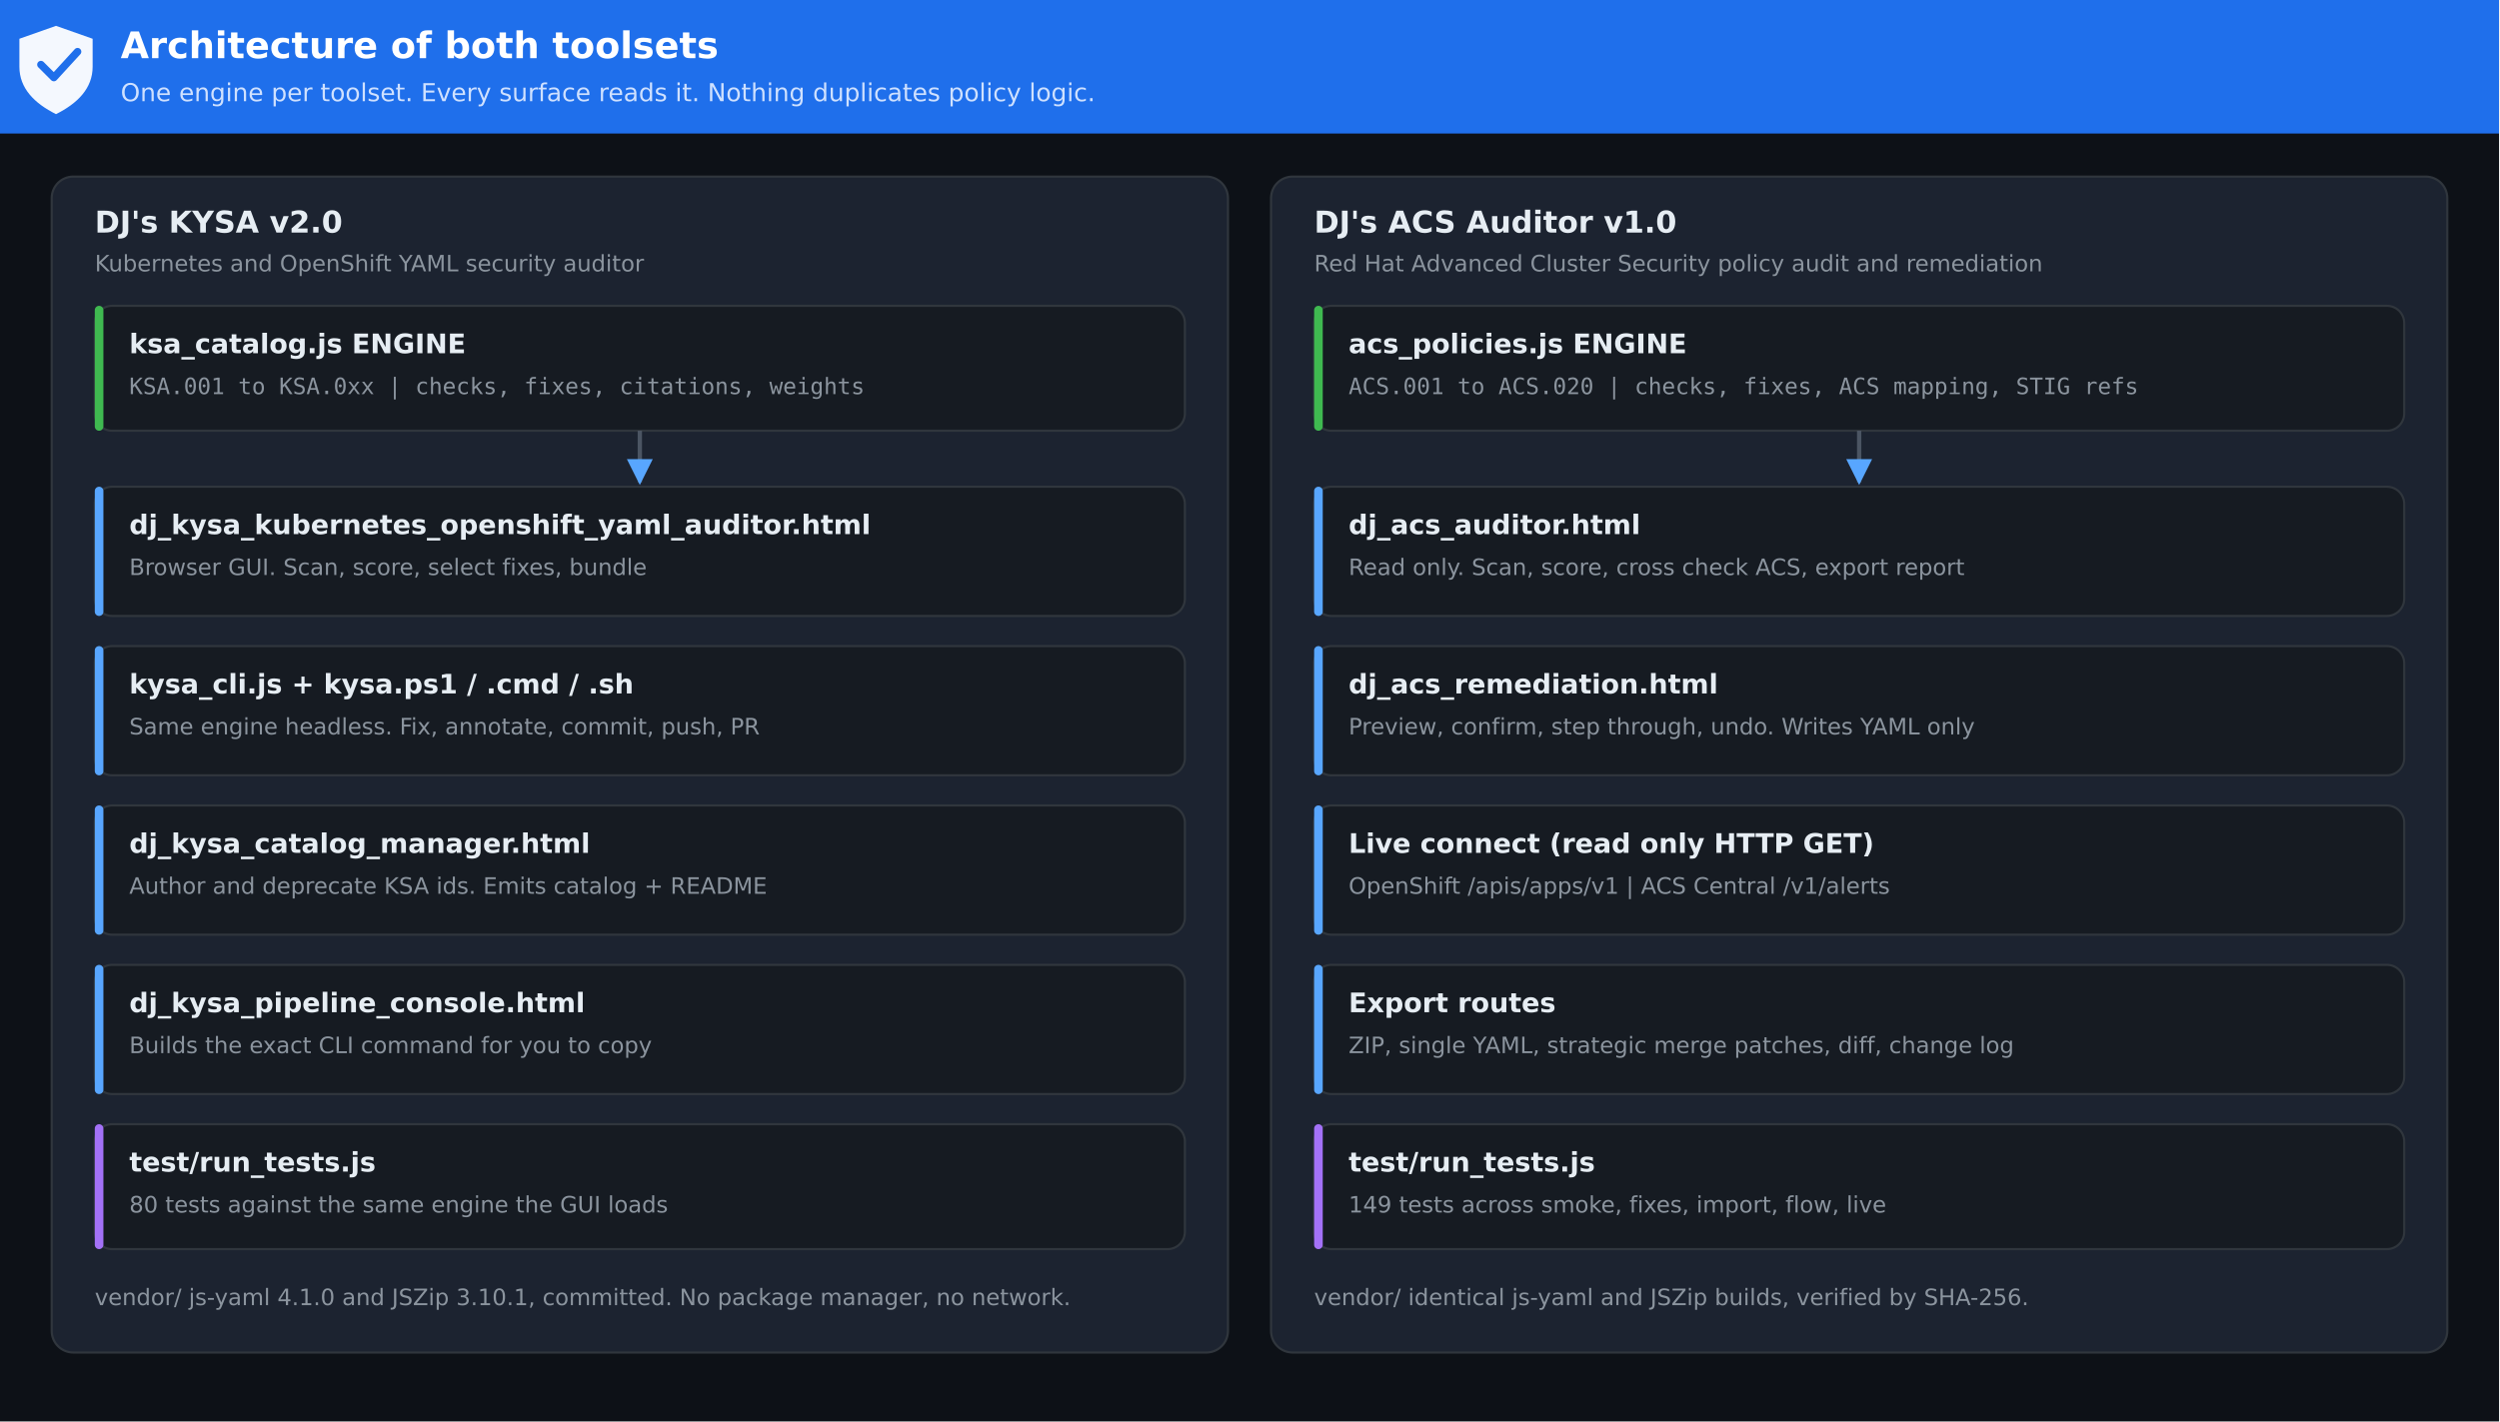
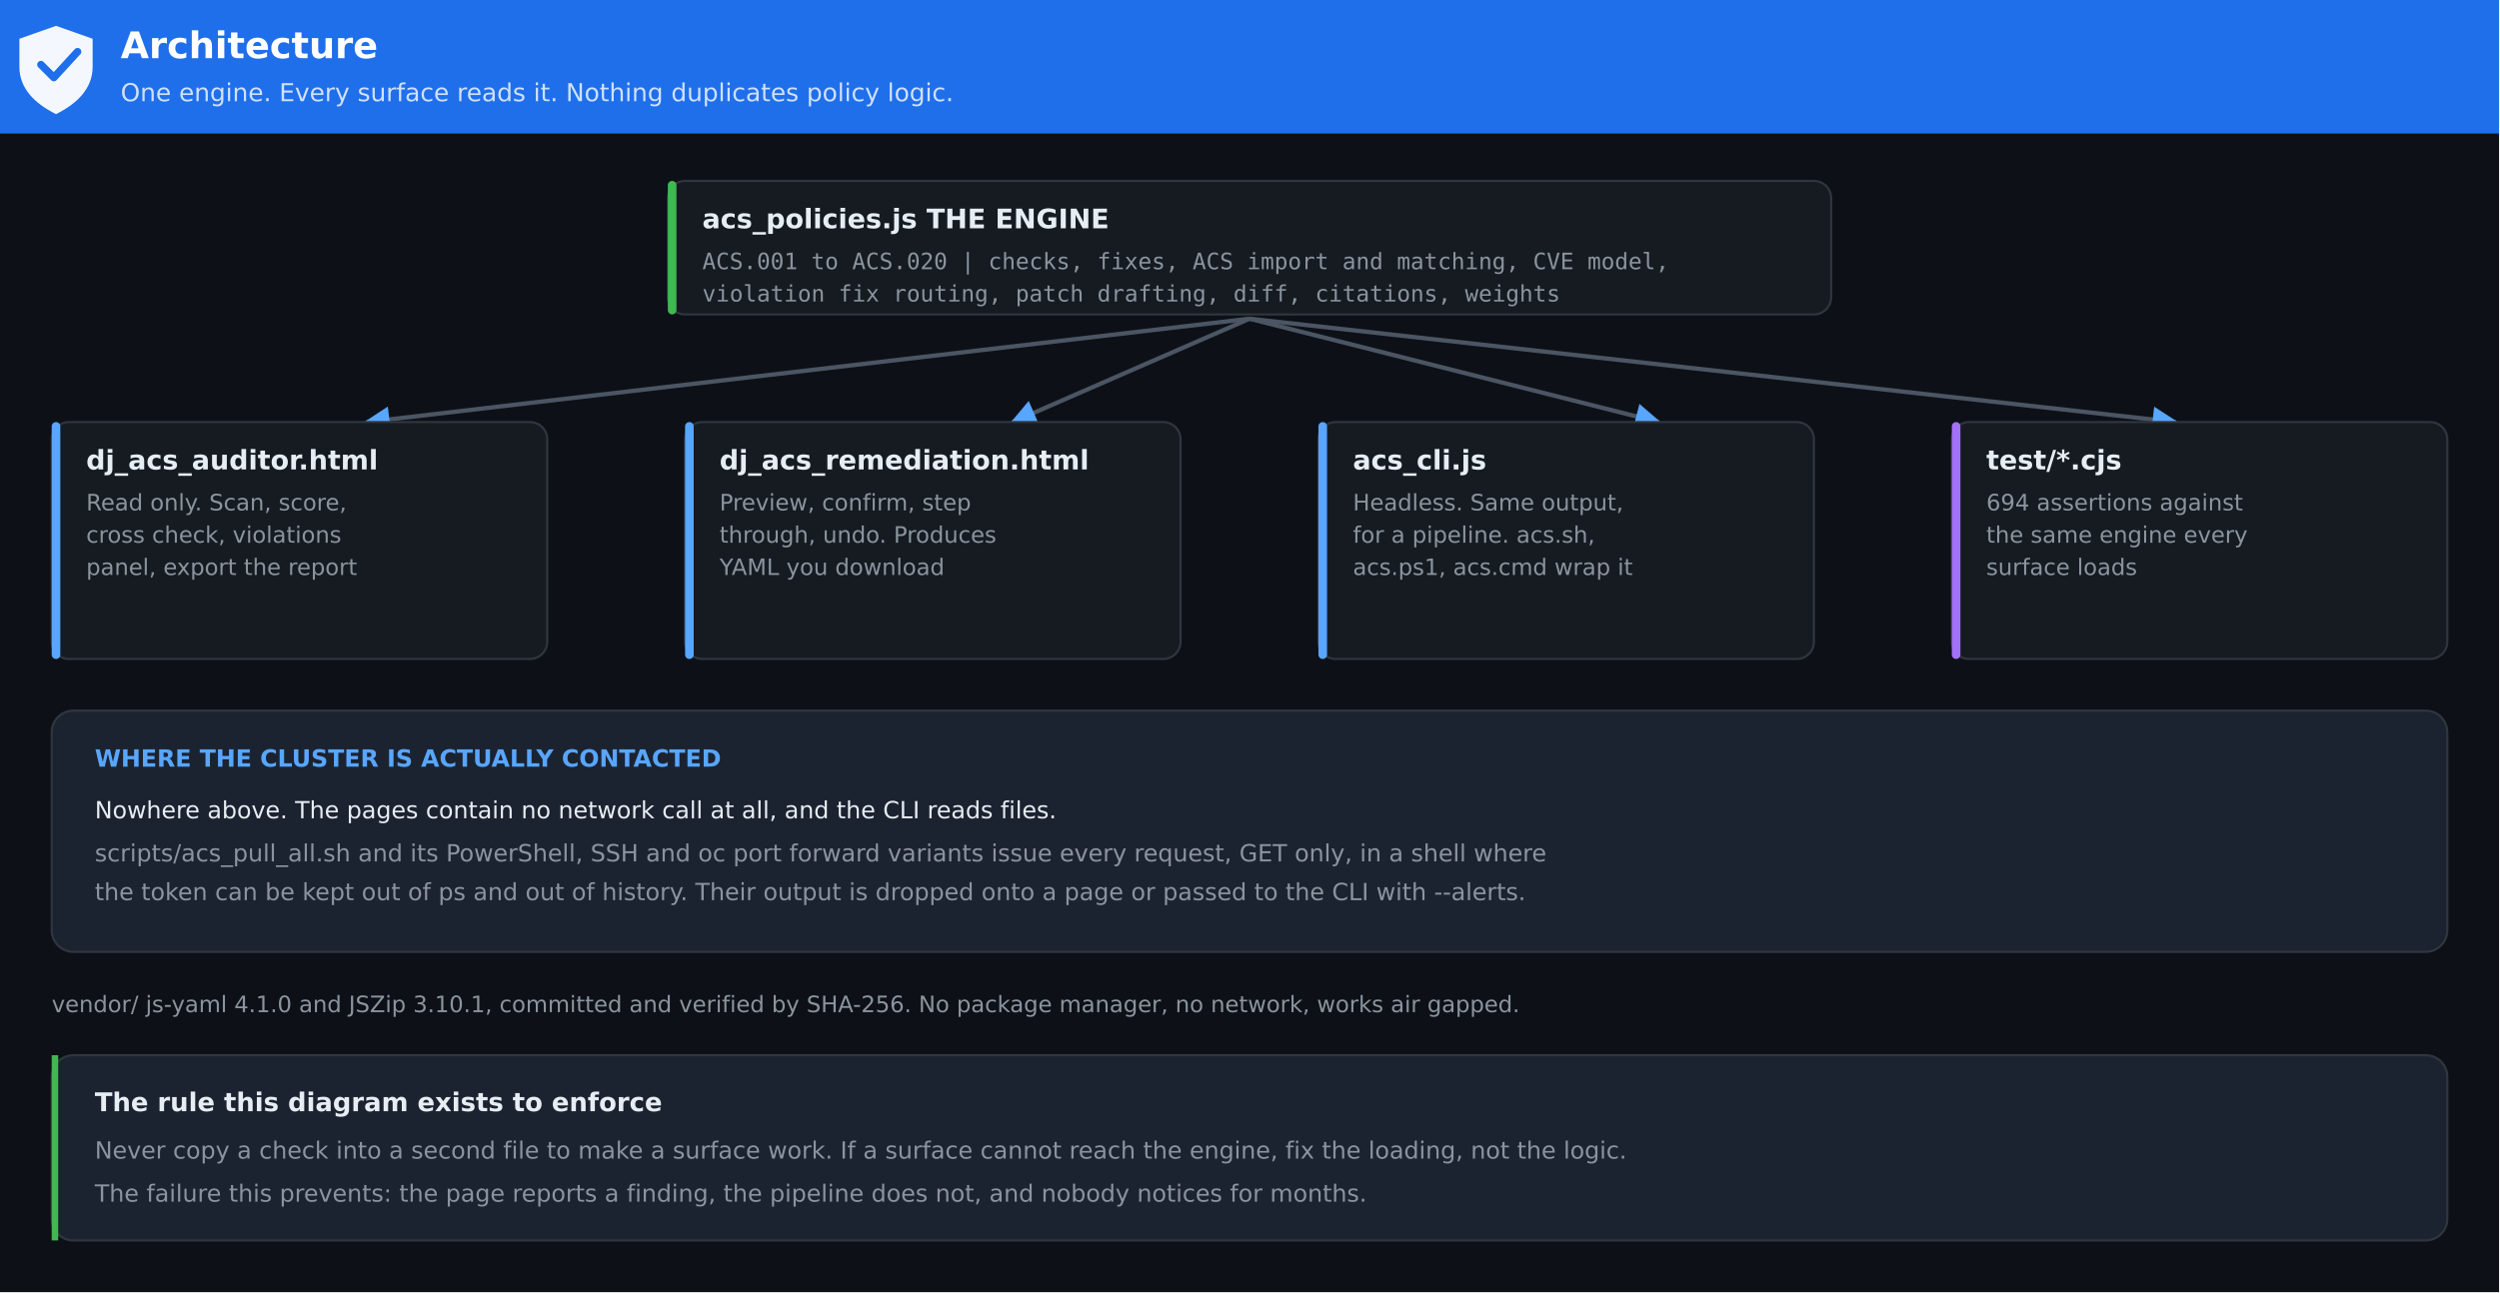
- <svg xmlns="http://www.w3.org/2000/svg" width="1160" height="660" viewBox="0 0 1160 660" font-family="DejaVu Sans, Segoe UI, Arial, sans-serif">
-   <rect width="1160" height="660" fill="#0d1117" />
+ <svg xmlns="http://www.w3.org/2000/svg" width="1160" height="600" viewBox="0 0 1160 600" font-family="DejaVu Sans, Segoe UI, Arial, sans-serif">
+   <rect width="1160" height="600" fill="#0d1117" />
  <defs>
    <marker id="ah" viewBox="0 0 10 10" refX="9" refY="5" markerWidth="6" markerHeight="6" orient="auto">
      <path d="M0 0 L10 5 L0 10 z" fill="#58a6ff" />
    </marker>
  </defs>
  <rect x="0" y="0" width="1160" height="62" fill="#1f6feb" />
  <path d="M26 12 l17 6 v13 c0 10 -7 17 -17 22 c-10 -5 -17 -12 -17 -22 v-13 z" fill="#fff" opacity=".95" />
  <path d="M19 30 l6 6 l11 -12" stroke="#1f6feb" stroke-width="3.5" fill="none" stroke-linecap="round" stroke-linejoin="round" />
-   <text x="56" y="27" font-size="17" font-weight="bold" fill="#fff">Architecture of both toolsets</text>
-   <text x="56" y="47" font-size="11.5" fill="#cfe1ff">One engine per toolset. Every surface reads it. Nothing duplicates policy logic.</text>
-   <rect x="24" y="82" width="546" height="546" rx="10" fill="#1c2330" stroke="#30363d" />
-   <text x="44" y="108" font-size="14" font-weight="bold" fill="#e6edf3">DJ's KYSA  v2.0</text>
-   <text x="44" y="126" font-size="10.5" fill="#8b949e">Kubernetes and OpenShift YAML security auditor</text>
-   <rect x="44" y="142" width="506" height="58" rx="8" fill="#161b22" stroke="#30363d" />
-   <rect x="44" y="142" width="4" height="58" rx="2" fill="#3fb950" />
-   <text x="60" y="164" font-size="12.5" font-weight="bold" fill="#e6edf3">ksa_catalog.js   ENGINE</text>
-   <text x="60" y="183" font-size="10.5" fill="#8b949e" font-family="monospace">KSA.001 to KSA.0xx  |  checks, fixes, citations, weights</text>
-   <line x1="297" y1="200" x2="297" y2="224" stroke="#4b5563" stroke-width="2" marker-end="url(#ah)" />
-   <rect x="44" y="226" width="506" height="60" rx="8" fill="#161b22" stroke="#30363d" />
-   <rect x="44" y="226" width="4" height="60" rx="2" fill="#58a6ff" />
-   <text x="60" y="248" font-size="12.5" font-weight="bold" fill="#e6edf3">dj_kysa_kubernetes_openshift_yaml_auditor.html</text>
-   <text x="60" y="267" font-size="10.5" fill="#8b949e" font-family="DejaVu Sans, Segoe UI, Arial, sans-serif">Browser GUI. Scan, score, select fixes, bundle</text>
-   <rect x="44" y="300" width="506" height="60" rx="8" fill="#161b22" stroke="#30363d" />
-   <rect x="44" y="300" width="4" height="60" rx="2" fill="#58a6ff" />
-   <text x="60" y="322" font-size="12.5" font-weight="bold" fill="#e6edf3">kysa_cli.js  +  kysa.ps1 / .cmd / .sh</text>
-   <text x="60" y="341" font-size="10.5" fill="#8b949e" font-family="DejaVu Sans, Segoe UI, Arial, sans-serif">Same engine headless. Fix, annotate, commit, push, PR</text>
-   <rect x="44" y="374" width="506" height="60" rx="8" fill="#161b22" stroke="#30363d" />
-   <rect x="44" y="374" width="4" height="60" rx="2" fill="#58a6ff" />
-   <text x="60" y="396" font-size="12.5" font-weight="bold" fill="#e6edf3">dj_kysa_catalog_manager.html</text>
-   <text x="60" y="415" font-size="10.5" fill="#8b949e" font-family="DejaVu Sans, Segoe UI, Arial, sans-serif">Author and deprecate KSA ids. Emits catalog + README</text>
-   <rect x="44" y="448" width="506" height="60" rx="8" fill="#161b22" stroke="#30363d" />
-   <rect x="44" y="448" width="4" height="60" rx="2" fill="#58a6ff" />
-   <text x="60" y="470" font-size="12.5" font-weight="bold" fill="#e6edf3">dj_kysa_pipeline_console.html</text>
-   <text x="60" y="489" font-size="10.5" fill="#8b949e" font-family="DejaVu Sans, Segoe UI, Arial, sans-serif">Builds the exact CLI command for you to copy</text>
-   <rect x="44" y="522" width="506" height="58" rx="8" fill="#161b22" stroke="#30363d" />
-   <rect x="44" y="522" width="4" height="58" rx="2" fill="#a371f7" />
-   <text x="60" y="544" font-size="12.5" font-weight="bold" fill="#e6edf3">test/run_tests.js</text>
-   <text x="60" y="563" font-size="10.5" fill="#8b949e" font-family="DejaVu Sans, Segoe UI, Arial, sans-serif">80 tests against the same engine the GUI loads</text>
-   <text x="44" y="606" font-size="10.5" fill="#8b949e">vendor/  js-yaml 4.1.0 and JSZip 3.10.1, committed. No package manager, no network.</text>
-   <rect x="590" y="82" width="546" height="546" rx="10" fill="#1c2330" stroke="#30363d" />
-   <text x="610" y="108" font-size="14" font-weight="bold" fill="#e6edf3">DJ's ACS Auditor  v1.0</text>
-   <text x="610" y="126" font-size="10.5" fill="#8b949e">Red Hat Advanced Cluster Security policy audit and remediation</text>
-   <rect x="610" y="142" width="506" height="58" rx="8" fill="#161b22" stroke="#30363d" />
-   <rect x="610" y="142" width="4" height="58" rx="2" fill="#3fb950" />
-   <text x="626" y="164" font-size="12.5" font-weight="bold" fill="#e6edf3">acs_policies.js   ENGINE</text>
-   <text x="626" y="183" font-size="10.5" fill="#8b949e" font-family="monospace">ACS.001 to ACS.020  |  checks, fixes, ACS mapping, STIG refs</text>
-   <line x1="863" y1="200" x2="863" y2="224" stroke="#4b5563" stroke-width="2" marker-end="url(#ah)" />
-   <rect x="610" y="226" width="506" height="60" rx="8" fill="#161b22" stroke="#30363d" />
-   <rect x="610" y="226" width="4" height="60" rx="2" fill="#58a6ff" />
-   <text x="626" y="248" font-size="12.5" font-weight="bold" fill="#e6edf3">dj_acs_auditor.html</text>
-   <text x="626" y="267" font-size="10.5" fill="#8b949e" font-family="DejaVu Sans, Segoe UI, Arial, sans-serif">Read only. Scan, score, cross check ACS, export report</text>
-   <rect x="610" y="300" width="506" height="60" rx="8" fill="#161b22" stroke="#30363d" />
-   <rect x="610" y="300" width="4" height="60" rx="2" fill="#58a6ff" />
-   <text x="626" y="322" font-size="12.5" font-weight="bold" fill="#e6edf3">dj_acs_remediation.html</text>
-   <text x="626" y="341" font-size="10.5" fill="#8b949e" font-family="DejaVu Sans, Segoe UI, Arial, sans-serif">Preview, confirm, step through, undo. Writes YAML only</text>
-   <rect x="610" y="374" width="506" height="60" rx="8" fill="#161b22" stroke="#30363d" />
-   <rect x="610" y="374" width="4" height="60" rx="2" fill="#58a6ff" />
-   <text x="626" y="396" font-size="12.5" font-weight="bold" fill="#e6edf3">Live connect  (read only HTTP GET)</text>
-   <text x="626" y="415" font-size="10.5" fill="#8b949e" font-family="DejaVu Sans, Segoe UI, Arial, sans-serif">OpenShift /apis/apps/v1  |  ACS Central /v1/alerts</text>
-   <rect x="610" y="448" width="506" height="60" rx="8" fill="#161b22" stroke="#30363d" />
-   <rect x="610" y="448" width="4" height="60" rx="2" fill="#58a6ff" />
-   <text x="626" y="470" font-size="12.5" font-weight="bold" fill="#e6edf3">Export routes</text>
-   <text x="626" y="489" font-size="10.5" fill="#8b949e" font-family="DejaVu Sans, Segoe UI, Arial, sans-serif">ZIP, single YAML, strategic merge patches, diff, change log</text>
-   <rect x="610" y="522" width="506" height="58" rx="8" fill="#161b22" stroke="#30363d" />
-   <rect x="610" y="522" width="4" height="58" rx="2" fill="#a371f7" />
-   <text x="626" y="544" font-size="12.5" font-weight="bold" fill="#e6edf3">test/run_tests.js</text>
-   <text x="626" y="563" font-size="10.5" fill="#8b949e" font-family="DejaVu Sans, Segoe UI, Arial, sans-serif">149 tests across smoke, fixes, import, flow, live</text>
-   <text x="610" y="606" font-size="10.5" fill="#8b949e">vendor/  identical js-yaml and JSZip builds, verified by SHA-256.</text>
+   <text x="56" y="27" font-size="17" font-weight="bold" fill="#fff">Architecture</text>
+   <text x="56" y="47" font-size="11.5" fill="#cfe1ff">One engine. Every surface reads it. Nothing duplicates policy logic.</text>
+   <rect x="310" y="84" width="540" height="62" rx="8" fill="#161b22" stroke="#30363d" />
+   <rect x="310" y="84" width="4" height="62" rx="2" fill="#3fb950" />
+   <text x="326" y="106" font-size="12.5" font-weight="bold" fill="#e6edf3">acs_policies.js   THE ENGINE</text>
+   <text x="326" y="125" font-size="10.5" fill="#8b949e" font-family="monospace">ACS.001 to ACS.020  |  checks, fixes, ACS import and matching, CVE model,</text>
+   <text x="326" y="140" font-size="10.5" fill="#8b949e" font-family="monospace">violation fix routing, patch drafting, diff, citations, weights</text>
+   <line x1="580" y1="148" x2="170" y2="196" stroke="#4b5563" stroke-width="2" marker-end="url(#ah)" />
+   <line x1="580" y1="148" x2="470" y2="196" stroke="#4b5563" stroke-width="2" marker-end="url(#ah)" />
+   <line x1="580" y1="148" x2="770" y2="196" stroke="#4b5563" stroke-width="2" marker-end="url(#ah)" />
+   <line x1="580" y1="148" x2="1010" y2="196" stroke="#4b5563" stroke-width="2" marker-end="url(#ah)" />
+   <rect x="24" y="196" width="230" height="110" rx="8" fill="#161b22" stroke="#30363d" />
+   <rect x="24" y="196" width="4" height="110" rx="2" fill="#58a6ff" />
+   <text x="40" y="218" font-size="12.5" font-weight="bold" fill="#e6edf3">dj_acs_auditor.html</text>
+   <text x="40" y="237" font-size="10.5" fill="#8b949e" font-family="DejaVu Sans, Segoe UI, Arial, sans-serif">Read only. Scan, score,</text>
+   <text x="40" y="252" font-size="10.5" fill="#8b949e" font-family="DejaVu Sans, Segoe UI, Arial, sans-serif">cross check, violations</text>
+   <text x="40" y="267" font-size="10.5" fill="#8b949e" font-family="DejaVu Sans, Segoe UI, Arial, sans-serif">panel, export the report</text>
+   <rect x="318" y="196" width="230" height="110" rx="8" fill="#161b22" stroke="#30363d" />
+   <rect x="318" y="196" width="4" height="110" rx="2" fill="#58a6ff" />
+   <text x="334" y="218" font-size="12.5" font-weight="bold" fill="#e6edf3">dj_acs_remediation.html</text>
+   <text x="334" y="237" font-size="10.5" fill="#8b949e" font-family="DejaVu Sans, Segoe UI, Arial, sans-serif">Preview, confirm, step</text>
+   <text x="334" y="252" font-size="10.5" fill="#8b949e" font-family="DejaVu Sans, Segoe UI, Arial, sans-serif">through, undo. Produces</text>
+   <text x="334" y="267" font-size="10.5" fill="#8b949e" font-family="DejaVu Sans, Segoe UI, Arial, sans-serif">YAML you download</text>
+   <rect x="612" y="196" width="230" height="110" rx="8" fill="#161b22" stroke="#30363d" />
+   <rect x="612" y="196" width="4" height="110" rx="2" fill="#58a6ff" />
+   <text x="628" y="218" font-size="12.5" font-weight="bold" fill="#e6edf3">acs_cli.js</text>
+   <text x="628" y="237" font-size="10.5" fill="#8b949e" font-family="DejaVu Sans, Segoe UI, Arial, sans-serif">Headless. Same output,</text>
+   <text x="628" y="252" font-size="10.5" fill="#8b949e" font-family="DejaVu Sans, Segoe UI, Arial, sans-serif">for a pipeline. acs.sh,</text>
+   <text x="628" y="267" font-size="10.5" fill="#8b949e" font-family="DejaVu Sans, Segoe UI, Arial, sans-serif">acs.ps1, acs.cmd wrap it</text>
+   <rect x="906" y="196" width="230" height="110" rx="8" fill="#161b22" stroke="#30363d" />
+   <rect x="906" y="196" width="4" height="110" rx="2" fill="#a371f7" />
+   <text x="922" y="218" font-size="12.5" font-weight="bold" fill="#e6edf3">test/*.cjs</text>
+   <text x="922" y="237" font-size="10.5" fill="#8b949e" font-family="DejaVu Sans, Segoe UI, Arial, sans-serif">694 assertions against</text>
+   <text x="922" y="252" font-size="10.5" fill="#8b949e" font-family="DejaVu Sans, Segoe UI, Arial, sans-serif">the same engine every</text>
+   <text x="922" y="267" font-size="10.5" fill="#8b949e" font-family="DejaVu Sans, Segoe UI, Arial, sans-serif">surface loads</text>
+   <rect x="24" y="330" width="1112" height="112" rx="10" fill="#1c2330" stroke="#30363d" />
+   <text x="44" y="356" font-size="11" font-weight="bold" fill="#58a6ff">WHERE THE CLUSTER IS ACTUALLY CONTACTED</text>
+   <text x="44" y="380" font-size="11" fill="#e6edf3">Nowhere above. The pages contain no network call at all, and the CLI reads files.</text>
+   <text x="44" y="400" font-size="11" fill="#8b949e">scripts/acs_pull_all.sh and its PowerShell, SSH and oc port forward variants issue every request, GET only, in a shell where</text>
+   <text x="44" y="418" font-size="11" fill="#8b949e">the token can be kept out of ps and out of history. Their output is dropped onto a page or passed to the CLI with --alerts.</text>
+   <text x="24" y="470" font-size="10.5" fill="#8b949e">vendor/  js-yaml 4.1.0 and JSZip 3.10.1, committed and verified by SHA-256. No package manager, no network, works air gapped.</text>
+   <rect x="24" y="490" width="1112" height="86" rx="10" fill="#1c2330" stroke="#30363d" />
+   <rect x="24" y="490" width="3" height="86" fill="#3fb950" />
+   <text x="44" y="516" font-size="12" font-weight="bold" fill="#e6edf3">The rule this diagram exists to enforce</text>
+   <text x="44" y="538" font-size="11" fill="#8b949e">Never copy a check into a second file to make a surface work. If a surface cannot reach the engine, fix the loading, not the logic.</text>
+   <text x="44" y="558" font-size="11" fill="#8b949e">The failure this prevents: the page reports a finding, the pipeline does not, and nobody notices for months.</text>
</svg>
